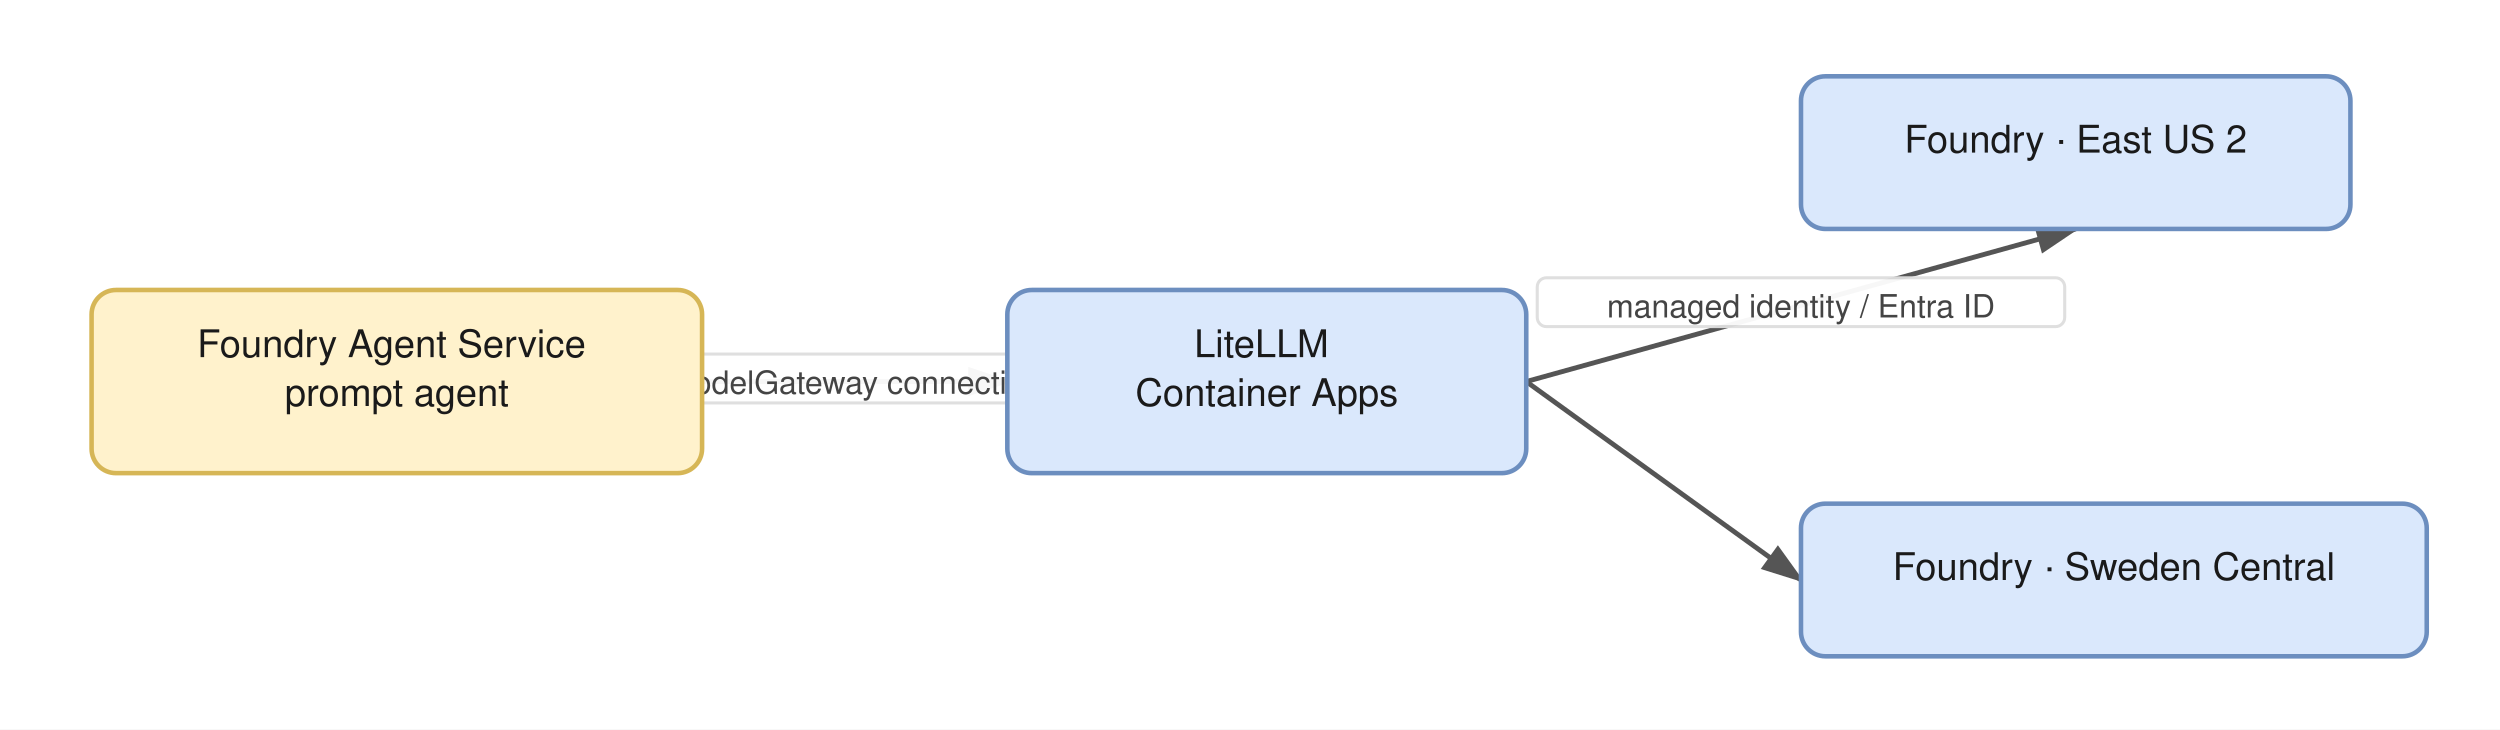
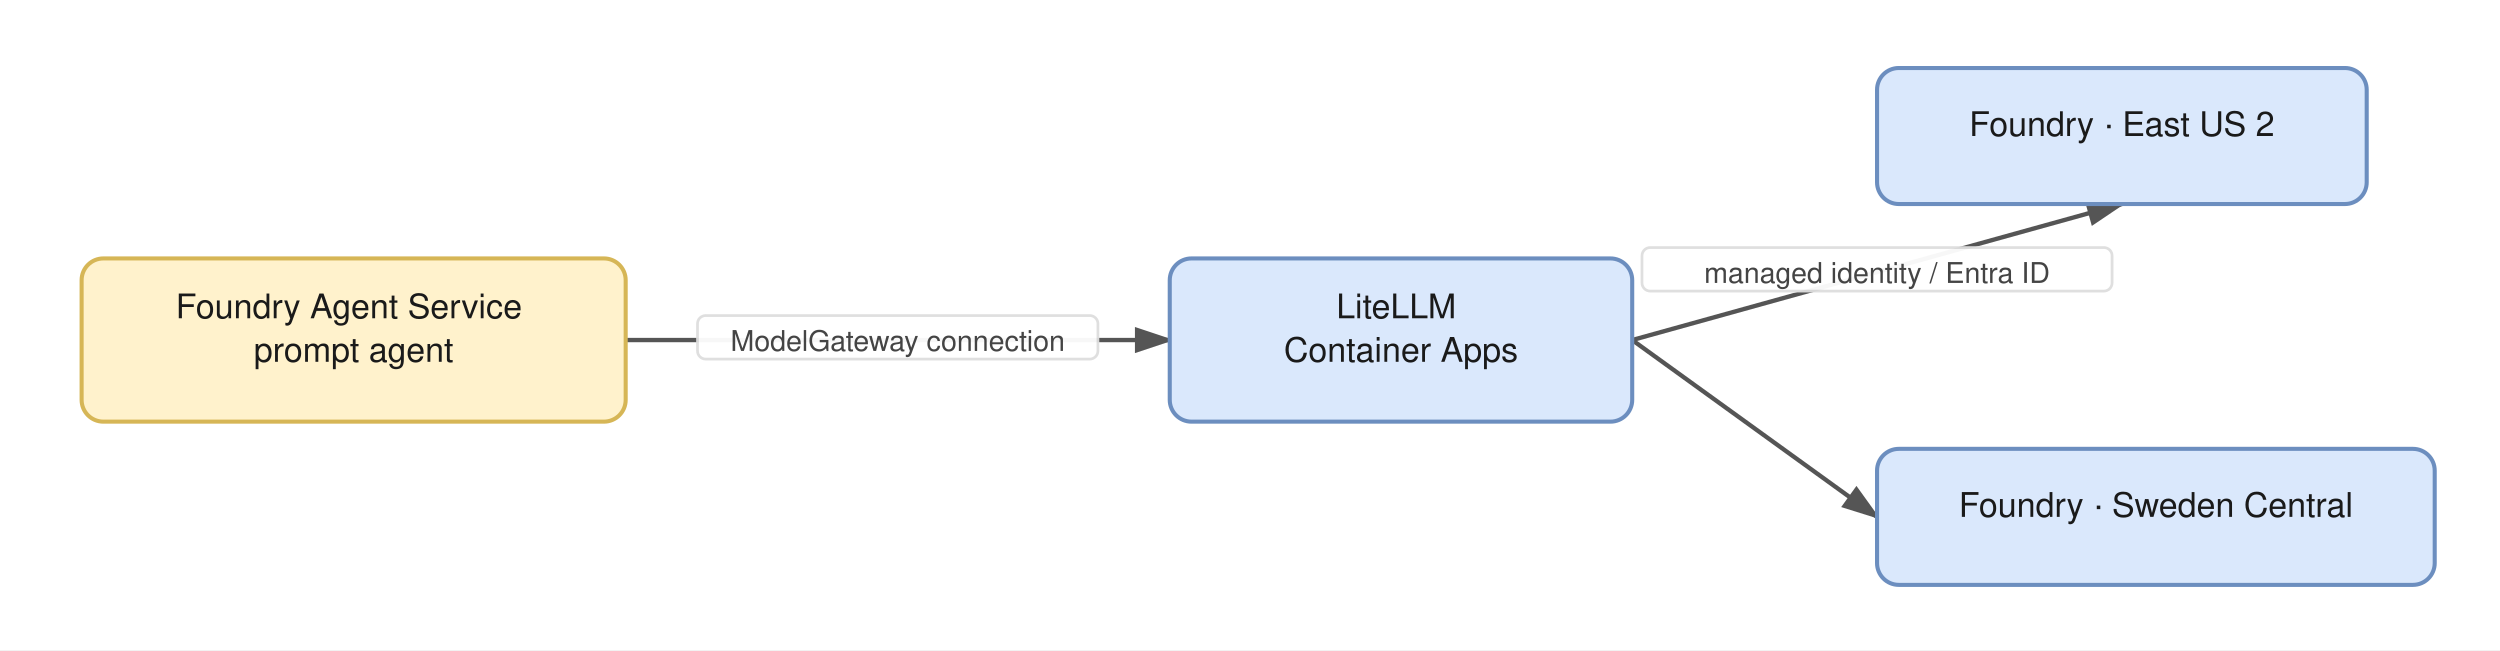
- <svg xmlns="http://www.w3.org/2000/svg" width="819" height="239" viewBox="0 0 819 239" content="&lt;mxfile host=&quot;app.diagrams.net&quot; type=&quot;device&quot;&gt;&lt;diagram id=&quot;page1&quot; name=&quot;Page-1&quot;&gt;&lt;mxGraphModel dx=&quot;900&quot; dy=&quot;600&quot; grid=&quot;0&quot; gridSize=&quot;10&quot; guides=&quot;1&quot; tooltips=&quot;1&quot; connect=&quot;1&quot; arrows=&quot;1&quot; fold=&quot;1&quot; page=&quot;1&quot; pageScale=&quot;1&quot; pageWidth=&quot;850&quot; pageHeight=&quot;500&quot; math=&quot;0&quot; shadow=&quot;0&quot;&gt;&lt;root&gt;&lt;mxCell id=&quot;0&quot;/&gt;&lt;mxCell id=&quot;1&quot; parent=&quot;0&quot;/&gt;&lt;mxCell id=&quot;Agent&quot; value=&quot;Foundry Agent Service&amp;amp;#10;prompt agent&quot; style=&quot;rounded=1;whiteSpace=wrap;html=1;fillColor=#fff2cc;strokeColor=#d6b656;&quot; vertex=&quot;1&quot; parent=&quot;1&quot;&gt;&lt;mxGeometry x=&quot;30&quot; y=&quot;95&quot; width=&quot;200&quot; height=&quot;60&quot; as=&quot;geometry&quot;/&gt;&lt;/mxCell&gt;&lt;mxCell id=&quot;LLM&quot; value=&quot;LiteLLM&amp;amp;#10;Container Apps&quot; style=&quot;rounded=1;whiteSpace=wrap;html=1;fillColor=#dae8fc;strokeColor=#6c8ebf;&quot; vertex=&quot;1&quot; parent=&quot;1&quot;&gt;&lt;mxGeometry x=&quot;330&quot; y=&quot;95&quot; width=&quot;170&quot; height=&quot;60&quot; as=&quot;geometry&quot;/&gt;&lt;/mxCell&gt;&lt;mxCell id=&quot;F1&quot; value=&quot;Foundry · East US 2&quot; style=&quot;rounded=1;whiteSpace=wrap;html=1;fillColor=#dae8fc;strokeColor=#6c8ebf;&quot; vertex=&quot;1&quot; parent=&quot;1&quot;&gt;&lt;mxGeometry x=&quot;590&quot; y=&quot;25&quot; width=&quot;180&quot; height=&quot;50&quot; as=&quot;geometry&quot;/&gt;&lt;/mxCell&gt;&lt;mxCell id=&quot;F2&quot; value=&quot;Foundry · Sweden Central&quot; style=&quot;rounded=1;whiteSpace=wrap;html=1;fillColor=#dae8fc;strokeColor=#6c8ebf;&quot; vertex=&quot;1&quot; parent=&quot;1&quot;&gt;&lt;mxGeometry x=&quot;590&quot; y=&quot;165&quot; width=&quot;205&quot; height=&quot;50&quot; as=&quot;geometry&quot;/&gt;&lt;/mxCell&gt;&lt;mxCell id=&quot;e0&quot; value=&quot;ModelGateway connection&quot; style=&quot;endArrow=classic;html=1;strokeColor=#555555;exitX=1.0;exitY=0.5;exitDx=0;exitDy=0;entryX=0.0;entryY=0.5;entryDx=0;entryDy=0;&quot; edge=&quot;1&quot; parent=&quot;1&quot; source=&quot;Agent&quot; target=&quot;LLM&quot;&gt;&lt;mxGeometry relative=&quot;1&quot; as=&quot;geometry&quot;/&gt;&lt;/mxCell&gt;&lt;mxCell id=&quot;e1&quot; value=&quot;managed identity / Entra ID&quot; style=&quot;endArrow=classic;html=1;strokeColor=#555555;exitX=1.0;exitY=0.5;exitDx=0;exitDy=0;entryX=0.5;entryY=1.0;entryDx=0;entryDy=0;&quot; edge=&quot;1&quot; parent=&quot;1&quot; source=&quot;LLM&quot; target=&quot;F1&quot;&gt;&lt;mxGeometry relative=&quot;1&quot; as=&quot;geometry&quot;/&gt;&lt;/mxCell&gt;&lt;mxCell id=&quot;e2&quot; value=&quot;&quot; style=&quot;endArrow=classic;html=1;strokeColor=#555555;exitX=1.0;exitY=0.5;exitDx=0;exitDy=0;entryX=0.0;entryY=0.5;entryDx=0;entryDy=0;&quot; edge=&quot;1&quot; parent=&quot;1&quot; source=&quot;LLM&quot; target=&quot;F2&quot;&gt;&lt;mxGeometry relative=&quot;1&quot; as=&quot;geometry&quot;/&gt;&lt;/mxCell&gt;&lt;/root&gt;&lt;/mxGraphModel&gt;&lt;/diagram&gt;&lt;/mxfile&gt;">
+ <svg xmlns="http://www.w3.org/2000/svg" width="919" height="239" viewBox="0 0 919 239" content="&lt;mxfile host=&quot;app.diagrams.net&quot; type=&quot;device&quot;&gt;&lt;diagram id=&quot;page1&quot; name=&quot;Page-1&quot;&gt;&lt;mxGraphModel dx=&quot;900&quot; dy=&quot;600&quot; grid=&quot;0&quot; gridSize=&quot;10&quot; guides=&quot;1&quot; tooltips=&quot;1&quot; connect=&quot;1&quot; arrows=&quot;1&quot; fold=&quot;1&quot; page=&quot;1&quot; pageScale=&quot;1&quot; pageWidth=&quot;850&quot; pageHeight=&quot;500&quot; math=&quot;0&quot; shadow=&quot;0&quot;&gt;&lt;root&gt;&lt;mxCell id=&quot;0&quot;/&gt;&lt;mxCell id=&quot;1&quot; parent=&quot;0&quot;/&gt;&lt;mxCell id=&quot;Agent&quot; value=&quot;Foundry Agent Service&amp;amp;#10;prompt agent&quot; style=&quot;rounded=1;whiteSpace=wrap;html=1;fillColor=#fff2cc;strokeColor=#d6b656;&quot; vertex=&quot;1&quot; parent=&quot;1&quot;&gt;&lt;mxGeometry x=&quot;30&quot; y=&quot;95&quot; width=&quot;200&quot; height=&quot;60&quot; as=&quot;geometry&quot;/&gt;&lt;/mxCell&gt;&lt;mxCell id=&quot;LLM&quot; value=&quot;LiteLLM&amp;amp;#10;Container Apps&quot; style=&quot;rounded=1;whiteSpace=wrap;html=1;fillColor=#dae8fc;strokeColor=#6c8ebf;&quot; vertex=&quot;1&quot; parent=&quot;1&quot;&gt;&lt;mxGeometry x=&quot;430&quot; y=&quot;95&quot; width=&quot;170&quot; height=&quot;60&quot; as=&quot;geometry&quot;/&gt;&lt;/mxCell&gt;&lt;mxCell id=&quot;F1&quot; value=&quot;Foundry · East US 2&quot; style=&quot;rounded=1;whiteSpace=wrap;html=1;fillColor=#dae8fc;strokeColor=#6c8ebf;&quot; vertex=&quot;1&quot; parent=&quot;1&quot;&gt;&lt;mxGeometry x=&quot;690&quot; y=&quot;25&quot; width=&quot;180&quot; height=&quot;50&quot; as=&quot;geometry&quot;/&gt;&lt;/mxCell&gt;&lt;mxCell id=&quot;F2&quot; value=&quot;Foundry · Sweden Central&quot; style=&quot;rounded=1;whiteSpace=wrap;html=1;fillColor=#dae8fc;strokeColor=#6c8ebf;&quot; vertex=&quot;1&quot; parent=&quot;1&quot;&gt;&lt;mxGeometry x=&quot;690&quot; y=&quot;165&quot; width=&quot;205&quot; height=&quot;50&quot; as=&quot;geometry&quot;/&gt;&lt;/mxCell&gt;&lt;mxCell id=&quot;e0&quot; value=&quot;ModelGateway connection&quot; style=&quot;endArrow=classic;html=1;strokeColor=#555555;exitX=1.0;exitY=0.5;exitDx=0;exitDy=0;entryX=0.0;entryY=0.5;entryDx=0;entryDy=0;&quot; edge=&quot;1&quot; parent=&quot;1&quot; source=&quot;Agent&quot; target=&quot;LLM&quot;&gt;&lt;mxGeometry relative=&quot;1&quot; as=&quot;geometry&quot;/&gt;&lt;/mxCell&gt;&lt;mxCell id=&quot;e1&quot; value=&quot;managed identity / Entra ID&quot; style=&quot;endArrow=classic;html=1;strokeColor=#555555;exitX=1.0;exitY=0.5;exitDx=0;exitDy=0;entryX=0.5;entryY=1.0;entryDx=0;entryDy=0;&quot; edge=&quot;1&quot; parent=&quot;1&quot; source=&quot;LLM&quot; target=&quot;F1&quot;&gt;&lt;mxGeometry relative=&quot;1&quot; as=&quot;geometry&quot;/&gt;&lt;/mxCell&gt;&lt;mxCell id=&quot;e2&quot; value=&quot;&quot; style=&quot;endArrow=classic;html=1;strokeColor=#555555;exitX=1.0;exitY=0.5;exitDx=0;exitDy=0;entryX=0.0;entryY=0.5;entryDx=0;entryDy=0;&quot; edge=&quot;1&quot; parent=&quot;1&quot; source=&quot;LLM&quot; target=&quot;F2&quot;&gt;&lt;mxGeometry relative=&quot;1&quot; as=&quot;geometry&quot;/&gt;&lt;/mxCell&gt;&lt;/root&gt;&lt;/mxGraphModel&gt;&lt;/diagram&gt;&lt;/mxfile&gt;">
  <defs>
    <marker id="arrow" markerWidth="10" markerHeight="10" refX="8" refY="3" orient="auto" markerUnits="strokeWidth">
      <path d="M0,0 L9,3 L0,6 Z" fill="#555" />
    </marker>
  </defs>
  <rect width="100%" height="100%" fill="#ffffff" />
-   <line x1="230" y1="125.0" x2="330" y2="125.0" stroke="#555" stroke-width="1.6" marker-end="url(#arrow)" />
-   <rect x="206.4" y="116.0" width="147.2" height="16" rx="3" fill="#ffffff" stroke="#dddddd" opacity="0.95" />
-   <text x="280.0" y="129.0" text-anchor="middle" font-family="Helvetica, Arial, sans-serif" font-size="10.5" fill="#444">ModelGateway connection</text>
-   <line x1="500" y1="125.0" x2="680.0" y2="75" stroke="#555" stroke-width="1.6" marker-end="url(#arrow)" />
-   <rect x="503.6" y="91.0" width="172.8" height="16" rx="3" fill="#ffffff" stroke="#dddddd" opacity="0.95" />
-   <text x="590.0" y="104.0" text-anchor="middle" font-family="Helvetica, Arial, sans-serif" font-size="10.5" fill="#444">managed identity / Entra ID</text>
-   <line x1="500" y1="125.0" x2="590" y2="190.0" stroke="#555" stroke-width="1.6" marker-end="url(#arrow)" />
+   <line x1="230" y1="125.0" x2="430" y2="125.0" stroke="#555" stroke-width="1.6" marker-end="url(#arrow)" />
+   <rect x="256.4" y="116.0" width="147.2" height="16" rx="3" fill="#ffffff" stroke="#dddddd" opacity="0.95" />
+   <text x="330.0" y="129.0" text-anchor="middle" font-family="Helvetica, Arial, sans-serif" font-size="10.5" fill="#444">ModelGateway connection</text>
+   <line x1="600" y1="125.0" x2="780.0" y2="75" stroke="#555" stroke-width="1.6" marker-end="url(#arrow)" />
+   <rect x="603.6" y="91.0" width="172.8" height="16" rx="3" fill="#ffffff" stroke="#dddddd" opacity="0.95" />
+   <text x="690.0" y="104.0" text-anchor="middle" font-family="Helvetica, Arial, sans-serif" font-size="10.5" fill="#444">managed identity / Entra ID</text>
+   <line x1="600" y1="125.0" x2="690" y2="190.0" stroke="#555" stroke-width="1.6" marker-end="url(#arrow)" />
  <rect x="30" y="95" width="200" height="60" rx="8" ry="8" fill="#fff2cc" stroke="#d6b656" stroke-width="1.5" />
  <text x="130.0" y="117.0" text-anchor="middle" font-family="Helvetica, Arial, sans-serif" font-size="12.5" fill="#1a1a1a">
    <tspan x="130.0" dy="0">Foundry Agent Service</tspan>
    <tspan x="130.0" dy="16">prompt agent</tspan>
  </text>
-   <rect x="330" y="95" width="170" height="60" rx="8" ry="8" fill="#dae8fc" stroke="#6c8ebf" stroke-width="1.5" />
-   <text x="415.0" y="117.0" text-anchor="middle" font-family="Helvetica, Arial, sans-serif" font-size="12.5" fill="#1a1a1a">
-     <tspan x="415.0" dy="0">LiteLLM</tspan>
-     <tspan x="415.0" dy="16">Container Apps</tspan>
+   <rect x="430" y="95" width="170" height="60" rx="8" ry="8" fill="#dae8fc" stroke="#6c8ebf" stroke-width="1.5" />
+   <text x="515.0" y="117.0" text-anchor="middle" font-family="Helvetica, Arial, sans-serif" font-size="12.5" fill="#1a1a1a">
+     <tspan x="515.0" dy="0">LiteLLM</tspan>
+     <tspan x="515.0" dy="16">Container Apps</tspan>
  </text>
-   <rect x="590" y="25" width="180" height="50" rx="8" ry="8" fill="#dae8fc" stroke="#6c8ebf" stroke-width="1.5" />
-   <text x="680.0" y="50.0" text-anchor="middle" font-family="Helvetica, Arial, sans-serif" font-size="12.5" fill="#1a1a1a">
-     <tspan x="680.0" dy="0">Foundry · East US 2</tspan>
+   <rect x="690" y="25" width="180" height="50" rx="8" ry="8" fill="#dae8fc" stroke="#6c8ebf" stroke-width="1.5" />
+   <text x="780.0" y="50.0" text-anchor="middle" font-family="Helvetica, Arial, sans-serif" font-size="12.5" fill="#1a1a1a">
+     <tspan x="780.0" dy="0">Foundry · East US 2</tspan>
  </text>
-   <rect x="590" y="165" width="205" height="50" rx="8" ry="8" fill="#dae8fc" stroke="#6c8ebf" stroke-width="1.5" />
-   <text x="692.5" y="190.0" text-anchor="middle" font-family="Helvetica, Arial, sans-serif" font-size="12.5" fill="#1a1a1a">
-     <tspan x="692.5" dy="0">Foundry · Sweden Central</tspan>
+   <rect x="690" y="165" width="205" height="50" rx="8" ry="8" fill="#dae8fc" stroke="#6c8ebf" stroke-width="1.5" />
+   <text x="792.5" y="190.0" text-anchor="middle" font-family="Helvetica, Arial, sans-serif" font-size="12.5" fill="#1a1a1a">
+     <tspan x="792.5" dy="0">Foundry · Sweden Central</tspan>
  </text>
</svg>
